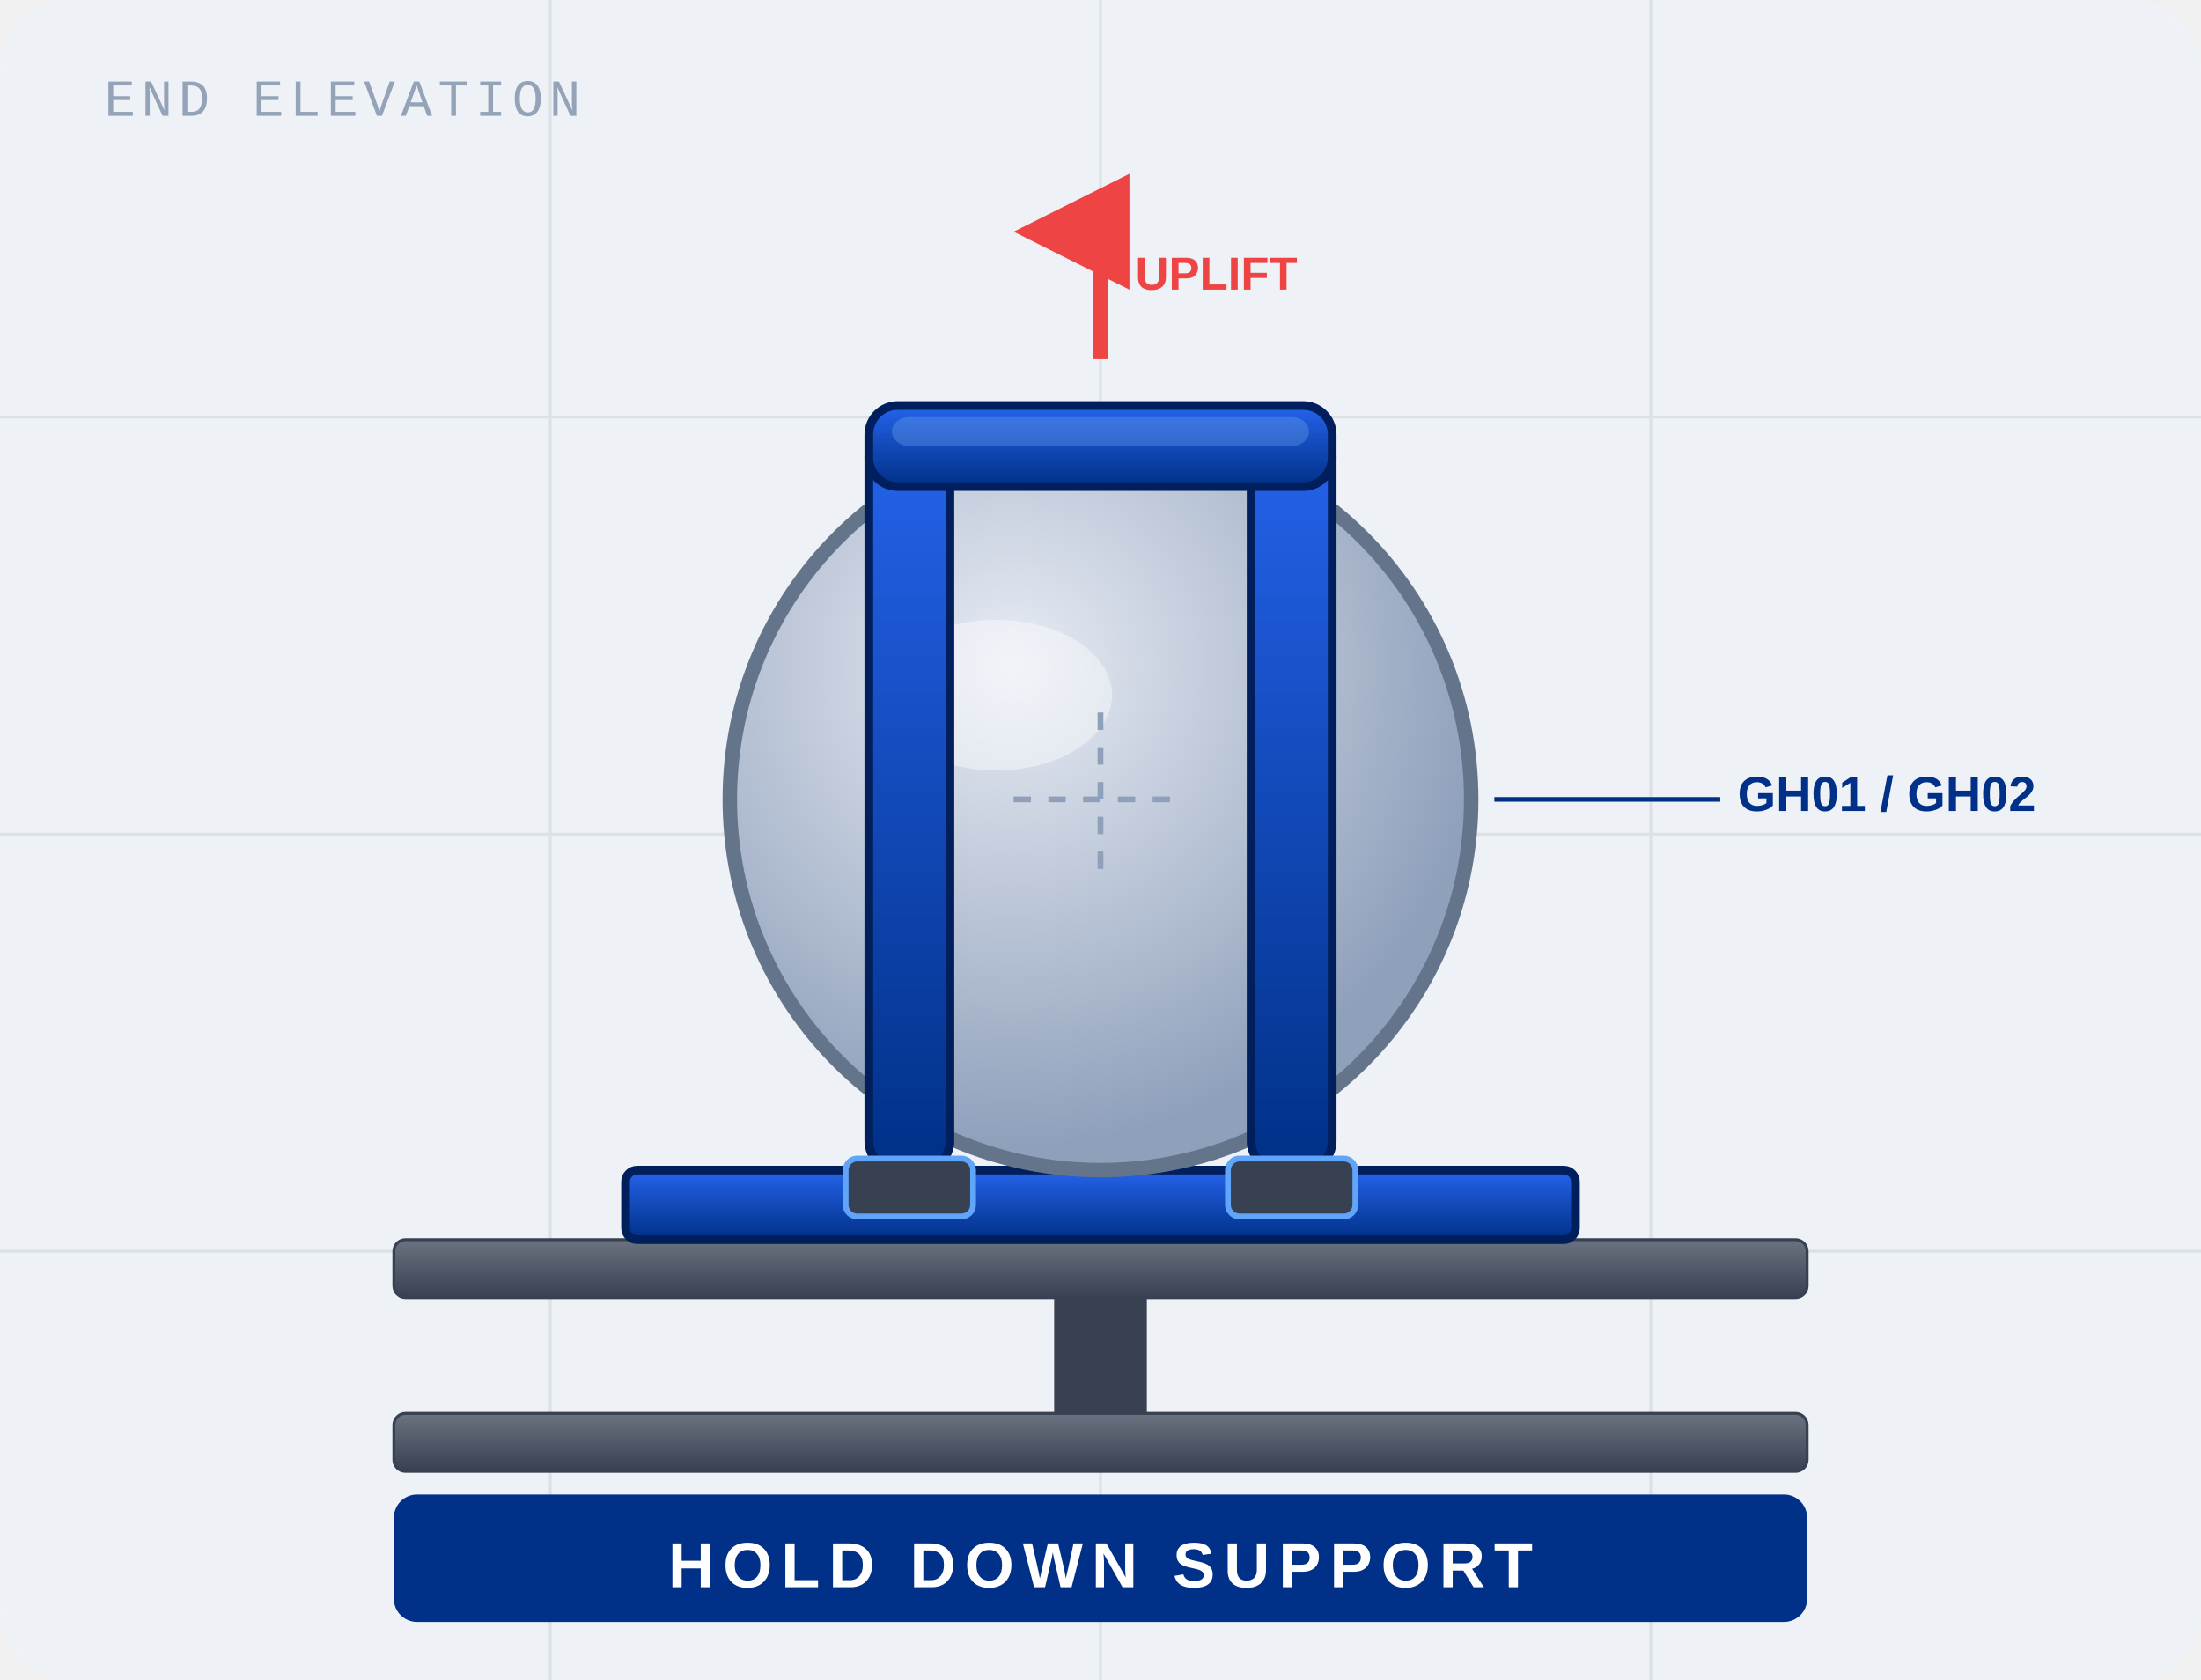
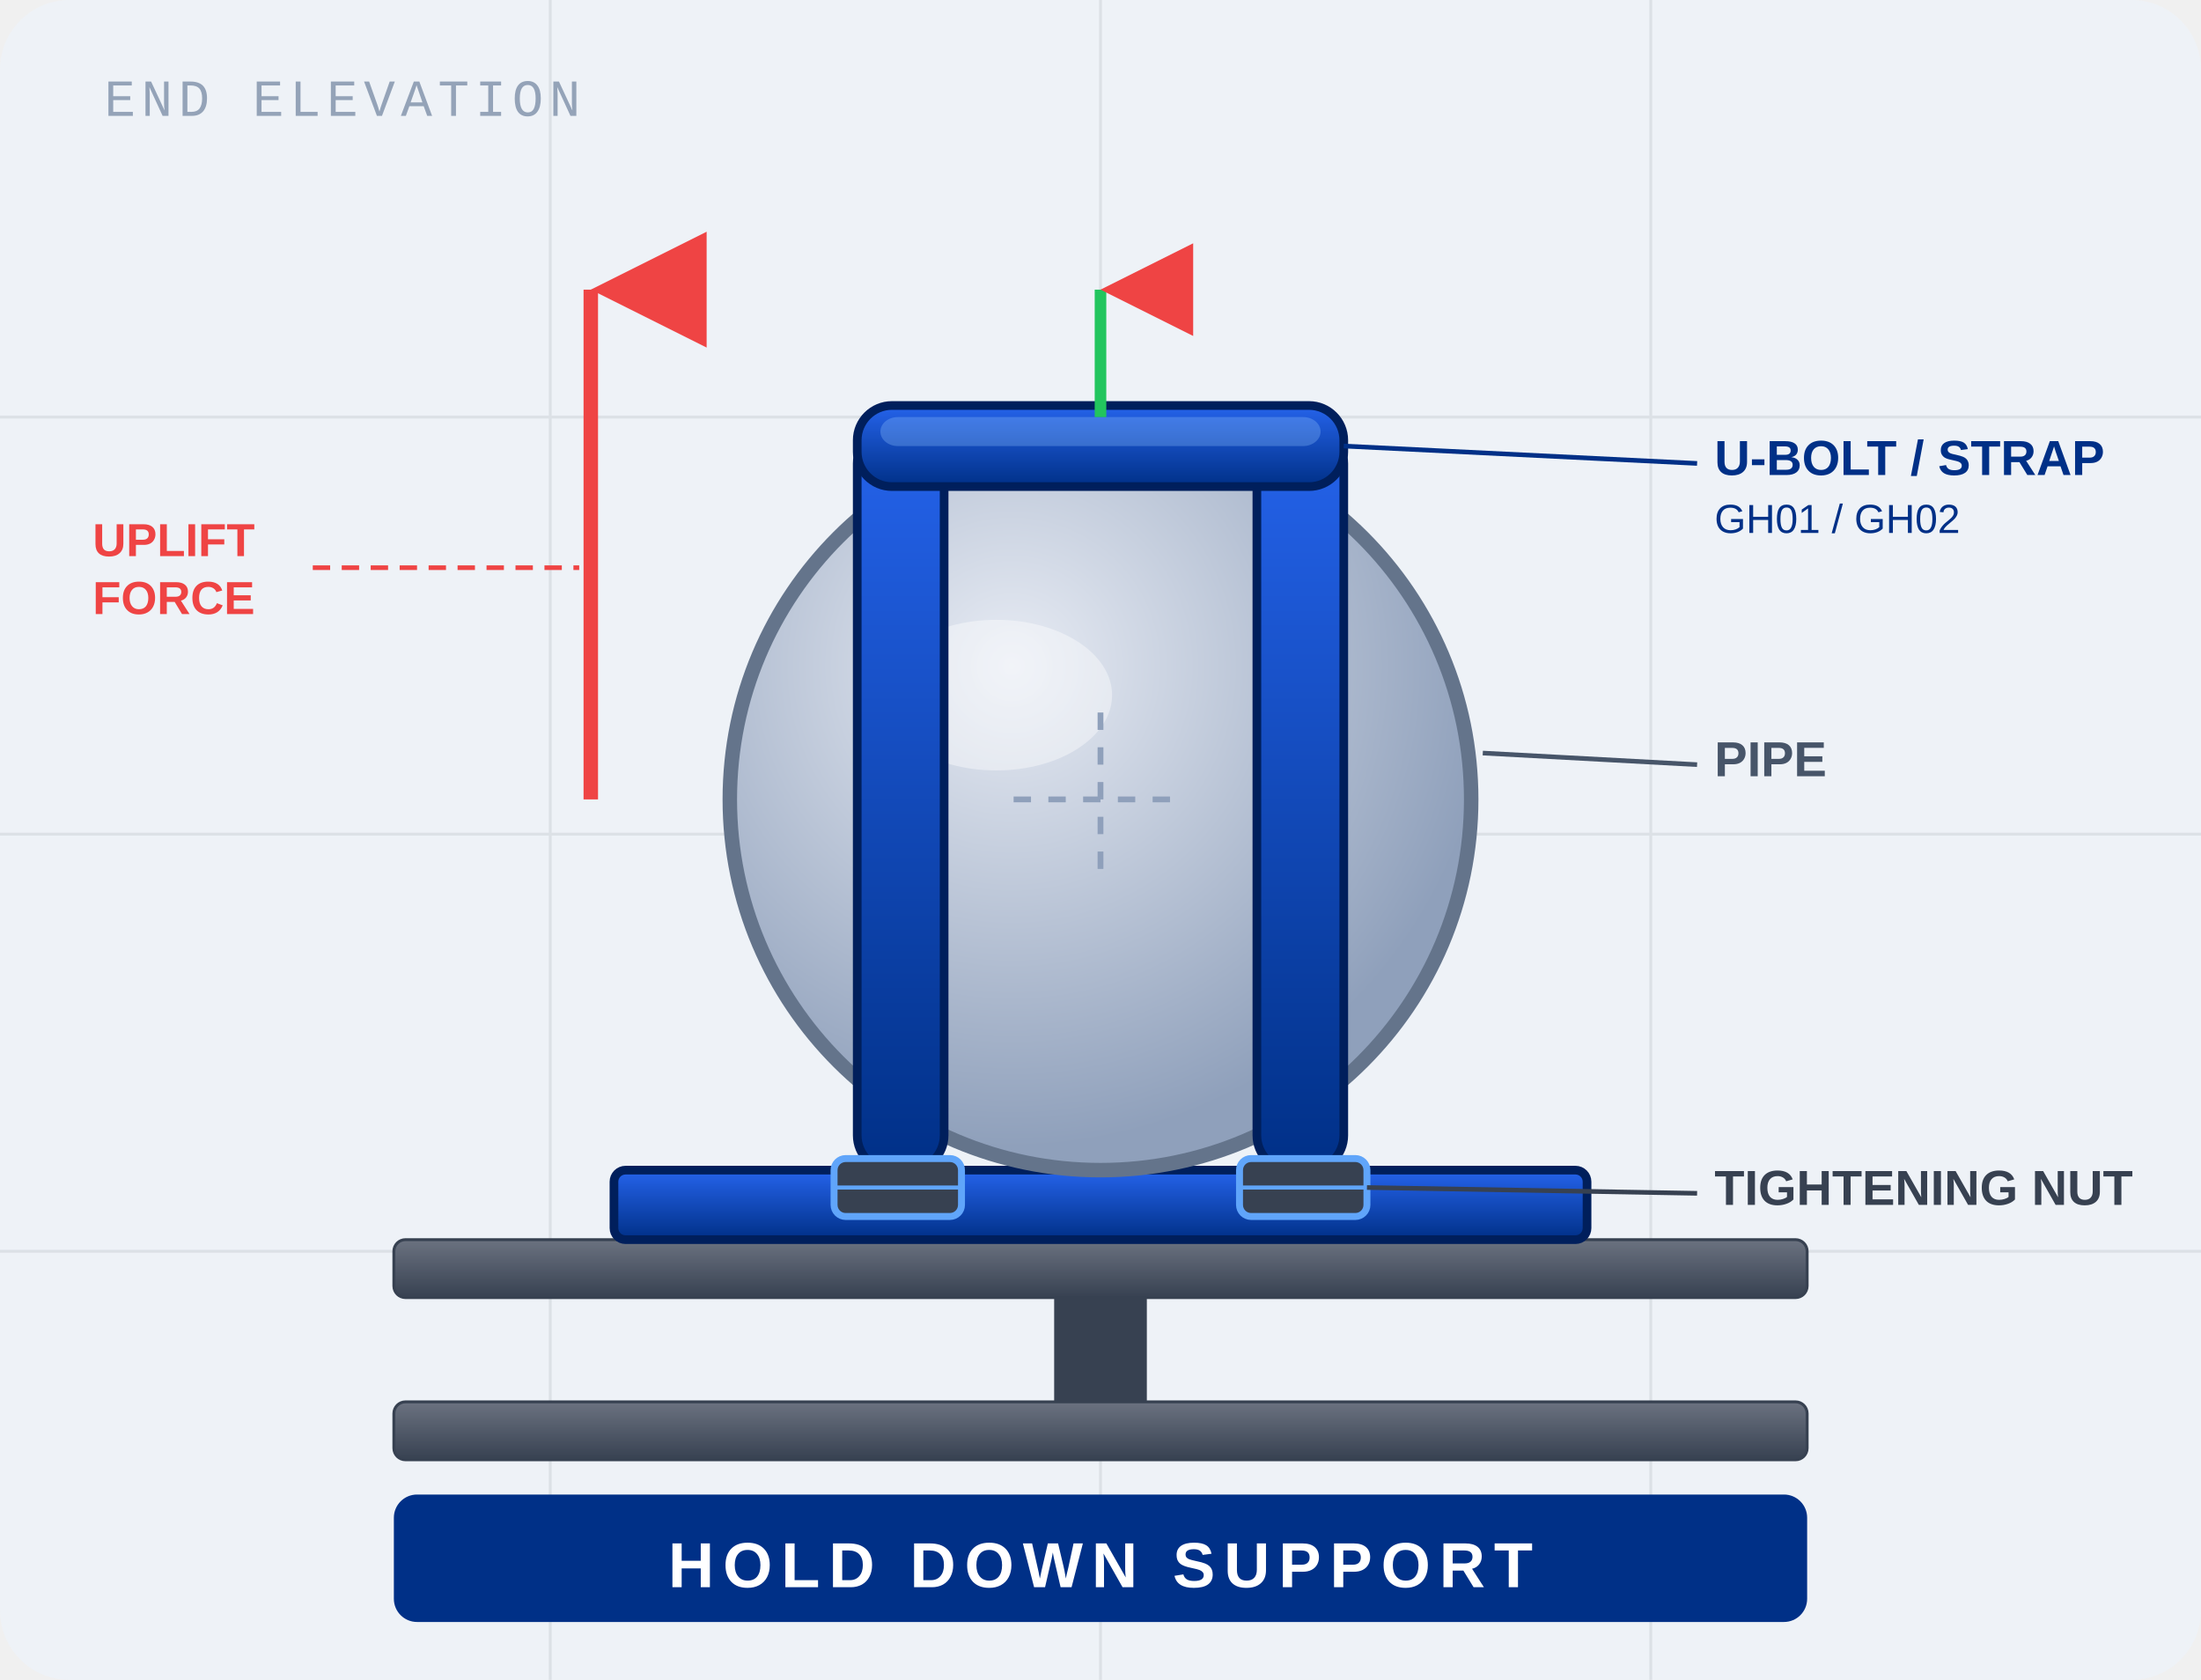
<svg xmlns="http://www.w3.org/2000/svg" viewBox="0 0 380 290">
  <defs>
    <radialGradient id="pg" cx="38%" cy="32%" r="65%">
      <stop offset="0%" stop-color="#E8ECF4" />
      <stop offset="100%" stop-color="#8FA0BB" />
    </radialGradient>
    <linearGradient id="sg" x1="0" y1="0" x2="0" y2="1">
      <stop offset="0%" stop-color="#6B7280" />
      <stop offset="100%" stop-color="#374151" />
    </linearGradient>
    <linearGradient id="hd" x1="0" y1="0" x2="0" y2="1">
      <stop offset="0%" stop-color="#2563EB" />
      <stop offset="100%" stop-color="#003087" />
    </linearGradient>
-     <marker id="up_arr" markerWidth="8" markerHeight="8" refX="4" refY="6" orient="auto">
+     <marker id="up_arr" markerWidth="8" markerHeight="8" refX="4" refY="0" orient="auto">
      <path d="M0,8 L4,0 L8,8 z" fill="#EF4444" />
+     </marker>
+     <marker id="down_arr" markerWidth="8" markerHeight="8" refX="4" refY="8" orient="auto">
+       <path d="M0,0 L4,8 L8,0 z" fill="#22C55E" />
    </marker>
  </defs>
  <rect width="380" height="290" fill="#EEF2F7" rx="12" />
  <g stroke="#D1D5DB" stroke-width="0.5" opacity="0.6">
    <line x1="0" y1="72" x2="380" y2="72" />
    <line x1="0" y1="144" x2="380" y2="144" />
    <line x1="0" y1="216" x2="380" y2="216" />
    <line x1="95" y1="0" x2="95" y2="290" />
    <line x1="190" y1="0" x2="190" y2="290" />
    <line x1="285" y1="0" x2="285" y2="290" />
  </g>
  <text x="18" y="20" font-family="'Courier New',monospace" font-size="9" fill="#94A3B8" letter-spacing="1">END ELEVATION</text>
  <rect x="68" y="214" width="244" height="10" rx="2" fill="url(#sg)" stroke="#374151" stroke-width="0.5" />
-   <rect x="182" y="224" width="16" height="20" fill="#374151" />
-   <rect x="68" y="244" width="244" height="10" rx="2" fill="url(#sg)" stroke="#374151" stroke-width="0.5" />
-   <rect x="108" y="202" width="164" height="12" rx="2" fill="url(#hd)" stroke="#001F5C" stroke-width="1.5" />
+   <rect x="182" y="224" width="16" height="18" fill="#374151" />
+   <rect x="68" y="242" width="244" height="10" rx="2" fill="url(#sg)" stroke="#374151" stroke-width="0.5" />
+   <rect x="106" y="202" width="168" height="12" rx="2" fill="url(#hd)" stroke="#001F5C" stroke-width="1.5" />
  <circle cx="190" cy="138" r="64" fill="url(#pg)" stroke="#64748B" stroke-width="2.5" />
  <ellipse cx="172" cy="120" rx="20" ry="13" fill="rgba(255,255,255,0.4)" />
  <line x1="190" y1="123" x2="190" y2="153" stroke="#8FA0BB" stroke-width="1" stroke-dasharray="3,3" />
  <line x1="175" y1="138" x2="205" y2="138" stroke="#8FA0BB" stroke-width="1" stroke-dasharray="3,3" />
-   <rect x="150" y="74" width="14" height="128" rx="5" fill="url(#hd)" stroke="#001F5C" stroke-width="1.5" />
-   <rect x="216" y="74" width="14" height="128" rx="5" fill="url(#hd)" stroke="#001F5C" stroke-width="1.5" />
-   <rect x="150" y="70" width="80" height="14" rx="5" fill="url(#hd)" stroke="#001F5C" stroke-width="1.5" />
-   <rect x="154" y="72" width="72" height="5" rx="3" fill="rgba(147,197,253,0.25)" />
-   <rect x="146" y="200" width="22" height="10" rx="2" fill="#374151" stroke="#60A5FA" stroke-width="1" />
-   <rect x="212" y="200" width="22" height="10" rx="2" fill="#374151" stroke="#60A5FA" stroke-width="1" />
-   <line x1="190" y1="62" x2="190" y2="40" stroke="#EF4444" stroke-width="2.5" marker-end="url(#up_arr)" />
-   <text x="196" y="50" font-family="'Arial',sans-serif" font-size="8" fill="#EF4444" font-weight="700">UPLIFT</text>
-   <text x="300" y="140" font-family="'Arial',sans-serif" font-size="8.5" fill="#003087" font-weight="700">GH01 / GH02</text>
-   <line x1="258" y1="138" x2="297" y2="138" stroke="#003087" stroke-width="0.8" />
+   <rect x="148" y="74" width="15" height="128" rx="6" fill="url(#hd)" stroke="#001F5C" stroke-width="1.5" />
+   <rect x="217" y="74" width="15" height="128" rx="6" fill="url(#hd)" stroke="#001F5C" stroke-width="1.5" />
+   <rect x="148" y="70" width="84" height="14" rx="6" fill="url(#hd)" stroke="#001F5C" stroke-width="1.5" />
+   <rect x="152" y="72" width="76" height="5" rx="3" fill="rgba(147,197,253,0.30)" />
+   <rect x="144" y="200" width="22" height="10" rx="2" fill="#374151" stroke="#60A5FA" stroke-width="1.2" />
+   <rect x="214" y="200" width="22" height="10" rx="2" fill="#374151" stroke="#60A5FA" stroke-width="1.2" />
+   <line x1="144" y1="205" x2="166" y2="205" stroke="#60A5FA" stroke-width="0.7" />
+   <line x1="214" y1="205" x2="236" y2="205" stroke="#60A5FA" stroke-width="0.7" />
+   <line x1="102" y1="138" x2="102" y2="50" stroke="#EF4444" stroke-width="2.5" marker-end="url(#up_arr)" />
+   <text x="16" y="96" font-family="'Arial',sans-serif" font-size="8" fill="#EF4444" font-weight="700">UPLIFT</text>
+   <text x="16" y="106" font-family="'Arial',sans-serif" font-size="8" fill="#EF4444" font-weight="700">FORCE</text>
+   <line x1="54" y1="98" x2="100" y2="98" stroke="#EF4444" stroke-width="0.8" stroke-dasharray="3,2" />
+   <line x1="190" y1="72" x2="190" y2="50" stroke="#22C55E" stroke-width="2" marker-end="url(#up_arr)" />
+   <text x="296" y="134" font-family="'Arial',sans-serif" font-size="8.5" fill="#475569" font-weight="700">PIPE</text>
+   <line x1="256" y1="130" x2="293" y2="132" stroke="#475569" stroke-width="0.8" />
+   <text x="296" y="82" font-family="'Arial',sans-serif" font-size="8.5" fill="#003087" font-weight="700">U-BOLT / STRAP</text>
+   <text x="296" y="92" font-family="'Arial',sans-serif" font-size="7" fill="#003087">GH01 / GH02</text>
+   <line x1="232" y1="77" x2="293" y2="80" stroke="#003087" stroke-width="0.8" />
+   <text x="296" y="208" font-family="'Arial',sans-serif" font-size="8.5" fill="#374151" font-weight="700">TIGHTENING NUT</text>
+   <line x1="236" y1="205" x2="293" y2="206" stroke="#374151" stroke-width="0.8" />
  <rect x="68" y="258" width="244" height="22" rx="4" fill="#003087" />
  <text x="190" y="274" text-anchor="middle" font-family="'Arial',sans-serif" font-size="11" font-weight="700" fill="white" letter-spacing="1.5">HOLD DOWN SUPPORT</text>
</svg>
